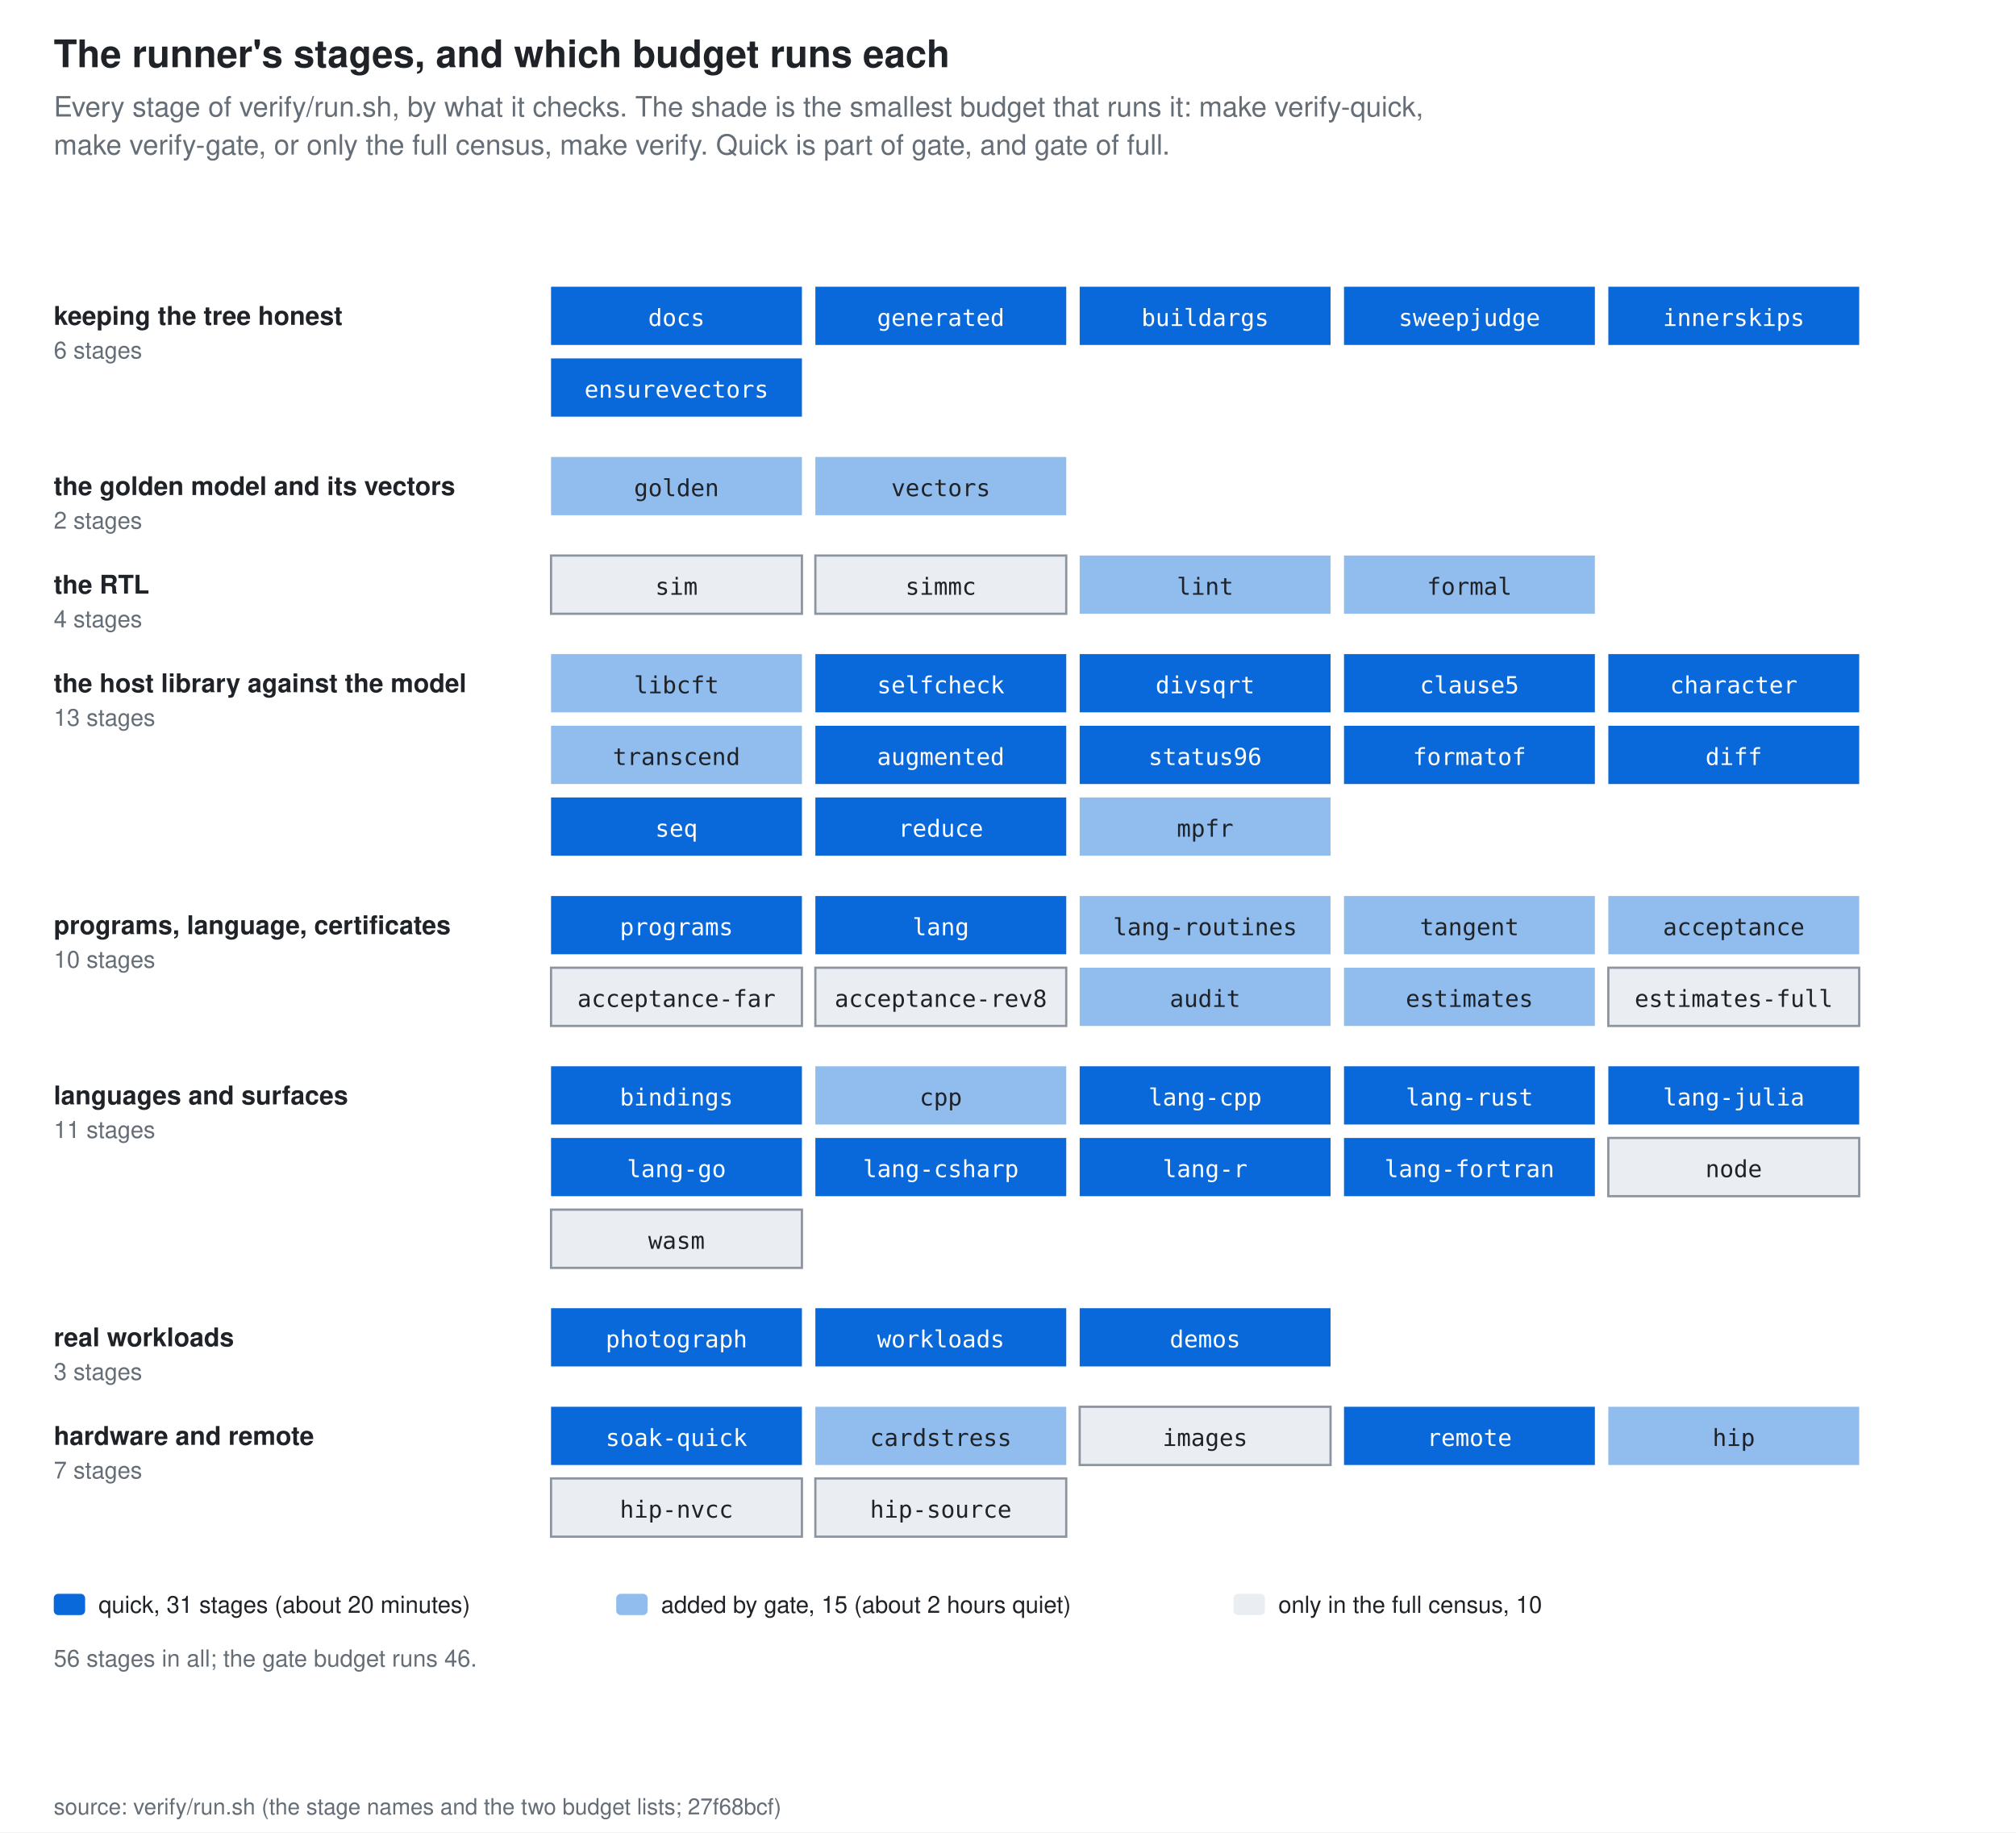
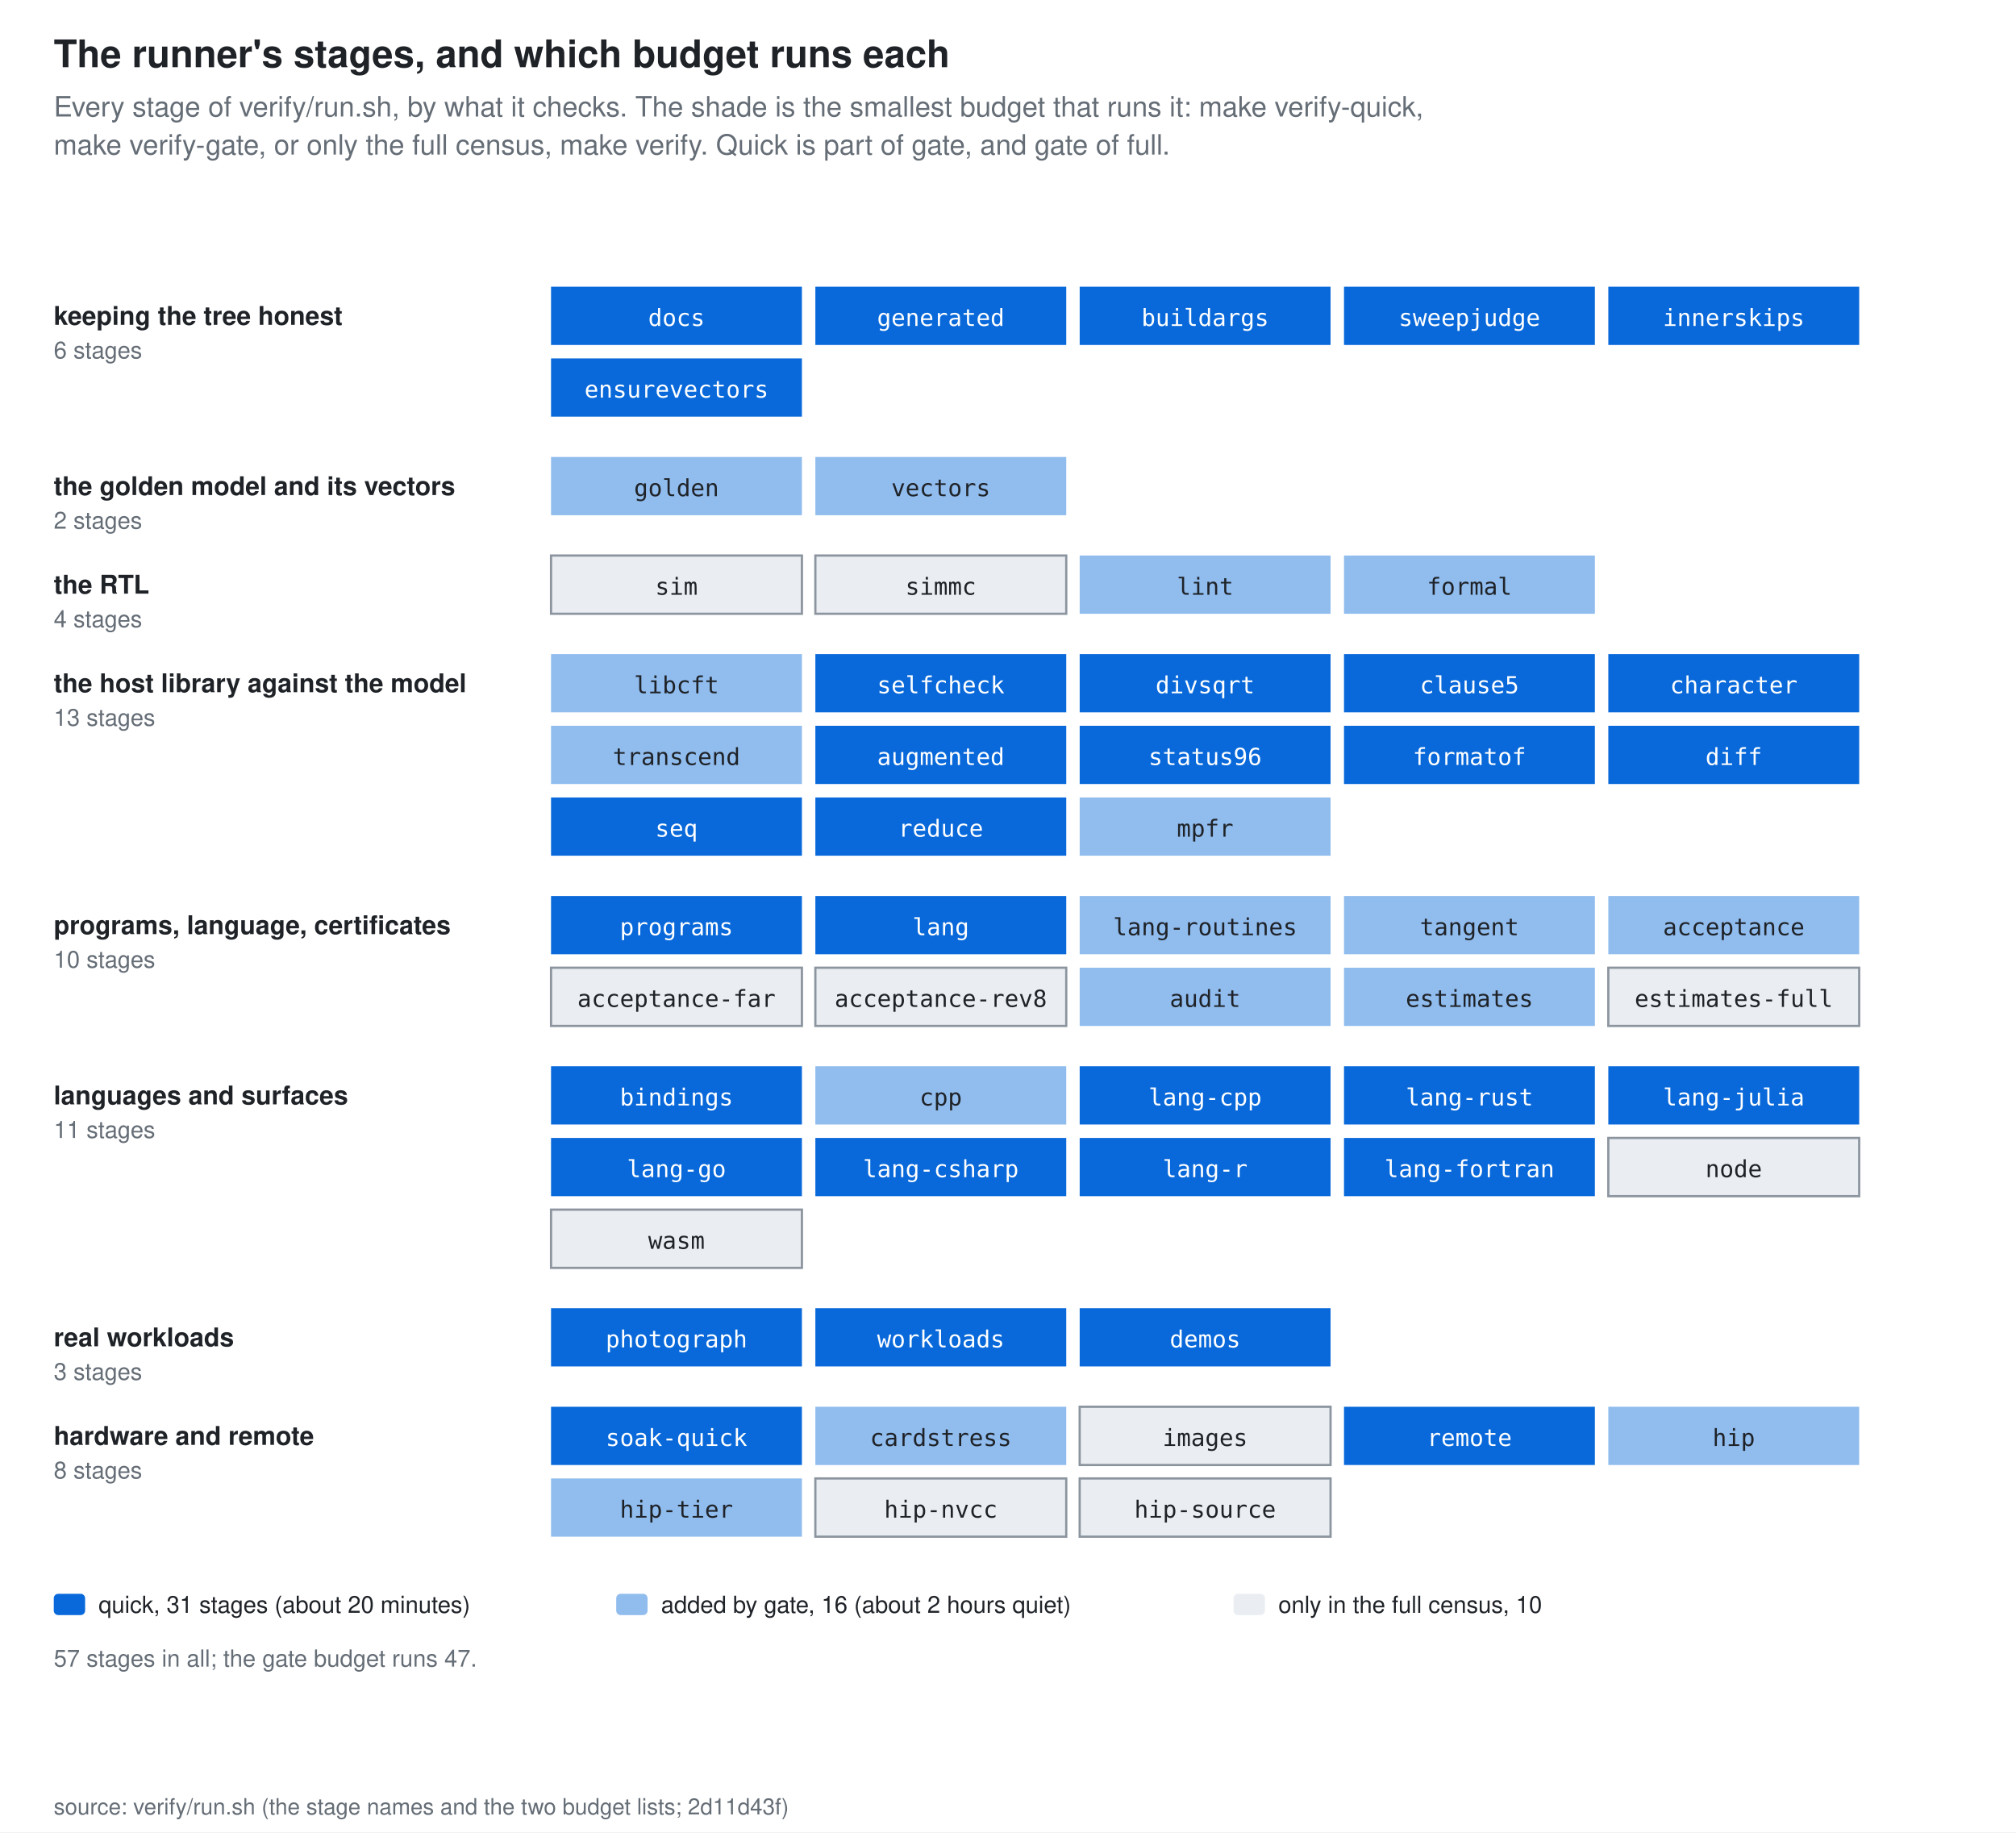
- <svg xmlns="http://www.w3.org/2000/svg" width="900" height="818" viewBox="0 0 900 818" role="img" aria-label="The 56 stages of the verification runner in eight groups, each shaded by the smallest budget that runs it: 31 in quick, 15 more in gate, 10 only in the full census.">
+ <svg xmlns="http://www.w3.org/2000/svg" width="900" height="818" viewBox="0 0 900 818" role="img" aria-label="The 57 stages of the verification runner in eight groups, each shaded by the smallest budget that runs it: 31 in quick, 16 more in gate, 10 only in the full census.">
  <rect width="900" height="818" fill="#ffffff" />
  <text x="24.0" y="30.0" font-family="-apple-system,BlinkMacSystemFont,'Segoe UI',Helvetica,Arial,sans-serif" font-size="17" fill="#1f2328" font-weight="600">The runner's stages, and which budget runs each</text>
  <text x="24.0" y="52.0" font-family="-apple-system,BlinkMacSystemFont,'Segoe UI',Helvetica,Arial,sans-serif" font-size="12.5" fill="#656d76">Every stage of verify/run.sh, by what it checks. The shade is the smallest budget that runs it: make verify-quick,</text>
  <text x="24.0" y="69.0" font-family="-apple-system,BlinkMacSystemFont,'Segoe UI',Helvetica,Arial,sans-serif" font-size="12.5" fill="#656d76">make verify-gate, or only the full census, make verify. Quick is part of gate, and gate of full.</text>
  <text x="24.0" y="145.0" font-family="-apple-system,BlinkMacSystemFont,'Segoe UI',Helvetica,Arial,sans-serif" font-size="11.5" fill="#1f2328" font-weight="600">keeping the tree honest</text>
  <text x="24.0" y="160.0" font-family="-apple-system,BlinkMacSystemFont,'Segoe UI',Helvetica,Arial,sans-serif" font-size="10.5" fill="#656d76">6 stages</text>
  <rect x="246.0" y="128.0" width="112.0" height="26.0" fill="#0969da" />
  <text x="302.0" y="145.5" font-family="ui-monospace,SFMono-Regular,'SF Mono',Menlo,Consolas,monospace" font-size="10.5" fill="#ffffff" text-anchor="middle">docs</text>
  <rect x="364.0" y="128.0" width="112.0" height="26.0" fill="#0969da" />
  <text x="420.0" y="145.5" font-family="ui-monospace,SFMono-Regular,'SF Mono',Menlo,Consolas,monospace" font-size="10.5" fill="#ffffff" text-anchor="middle">generated</text>
  <rect x="482.0" y="128.0" width="112.0" height="26.0" fill="#0969da" />
  <text x="538.0" y="145.5" font-family="ui-monospace,SFMono-Regular,'SF Mono',Menlo,Consolas,monospace" font-size="10.5" fill="#ffffff" text-anchor="middle">buildargs</text>
  <rect x="600.0" y="128.0" width="112.0" height="26.0" fill="#0969da" />
  <text x="656.0" y="145.5" font-family="ui-monospace,SFMono-Regular,'SF Mono',Menlo,Consolas,monospace" font-size="10.5" fill="#ffffff" text-anchor="middle">sweepjudge</text>
  <rect x="718.0" y="128.0" width="112.0" height="26.0" fill="#0969da" />
  <text x="774.0" y="145.5" font-family="ui-monospace,SFMono-Regular,'SF Mono',Menlo,Consolas,monospace" font-size="10.5" fill="#ffffff" text-anchor="middle">innerskips</text>
  <rect x="246.0" y="160.0" width="112.0" height="26.0" fill="#0969da" />
  <text x="302.0" y="177.5" font-family="ui-monospace,SFMono-Regular,'SF Mono',Menlo,Consolas,monospace" font-size="10.5" fill="#ffffff" text-anchor="middle">ensurevectors</text>
  <text x="24.0" y="221.0" font-family="-apple-system,BlinkMacSystemFont,'Segoe UI',Helvetica,Arial,sans-serif" font-size="11.5" fill="#1f2328" font-weight="600">the golden model and its vectors</text>
  <text x="24.0" y="236.0" font-family="-apple-system,BlinkMacSystemFont,'Segoe UI',Helvetica,Arial,sans-serif" font-size="10.5" fill="#656d76">2 stages</text>
  <rect x="246.0" y="204.0" width="112.0" height="26.0" fill="#90bcee" />
  <text x="302.0" y="221.5" font-family="ui-monospace,SFMono-Regular,'SF Mono',Menlo,Consolas,monospace" font-size="10.5" fill="#1f2328" text-anchor="middle">golden</text>
  <rect x="364.0" y="204.0" width="112.0" height="26.0" fill="#90bcee" />
  <text x="420.0" y="221.5" font-family="ui-monospace,SFMono-Regular,'SF Mono',Menlo,Consolas,monospace" font-size="10.5" fill="#1f2328" text-anchor="middle">vectors</text>
  <text x="24.0" y="265.0" font-family="-apple-system,BlinkMacSystemFont,'Segoe UI',Helvetica,Arial,sans-serif" font-size="11.5" fill="#1f2328" font-weight="600">the RTL</text>
  <text x="24.0" y="280.0" font-family="-apple-system,BlinkMacSystemFont,'Segoe UI',Helvetica,Arial,sans-serif" font-size="10.5" fill="#656d76">4 stages</text>
  <rect x="246.0" y="248.0" width="112.0" height="26.0" fill="#eaeef2" stroke="#8c959f" stroke-width="1" />
  <text x="302.0" y="265.5" font-family="ui-monospace,SFMono-Regular,'SF Mono',Menlo,Consolas,monospace" font-size="10.5" fill="#1f2328" text-anchor="middle">sim</text>
  <rect x="364.0" y="248.0" width="112.0" height="26.0" fill="#eaeef2" stroke="#8c959f" stroke-width="1" />
  <text x="420.0" y="265.5" font-family="ui-monospace,SFMono-Regular,'SF Mono',Menlo,Consolas,monospace" font-size="10.5" fill="#1f2328" text-anchor="middle">simmc</text>
  <rect x="482.0" y="248.0" width="112.0" height="26.0" fill="#90bcee" />
  <text x="538.0" y="265.5" font-family="ui-monospace,SFMono-Regular,'SF Mono',Menlo,Consolas,monospace" font-size="10.5" fill="#1f2328" text-anchor="middle">lint</text>
  <rect x="600.0" y="248.0" width="112.0" height="26.0" fill="#90bcee" />
  <text x="656.0" y="265.5" font-family="ui-monospace,SFMono-Regular,'SF Mono',Menlo,Consolas,monospace" font-size="10.5" fill="#1f2328" text-anchor="middle">formal</text>
  <text x="24.0" y="309.0" font-family="-apple-system,BlinkMacSystemFont,'Segoe UI',Helvetica,Arial,sans-serif" font-size="11.5" fill="#1f2328" font-weight="600">the host library against the model</text>
  <text x="24.0" y="324.0" font-family="-apple-system,BlinkMacSystemFont,'Segoe UI',Helvetica,Arial,sans-serif" font-size="10.5" fill="#656d76">13 stages</text>
  <rect x="246.0" y="292.0" width="112.0" height="26.0" fill="#90bcee" />
  <text x="302.0" y="309.5" font-family="ui-monospace,SFMono-Regular,'SF Mono',Menlo,Consolas,monospace" font-size="10.5" fill="#1f2328" text-anchor="middle">libcft</text>
  <rect x="364.0" y="292.0" width="112.0" height="26.0" fill="#0969da" />
  <text x="420.0" y="309.5" font-family="ui-monospace,SFMono-Regular,'SF Mono',Menlo,Consolas,monospace" font-size="10.5" fill="#ffffff" text-anchor="middle">selfcheck</text>
  <rect x="482.0" y="292.0" width="112.0" height="26.0" fill="#0969da" />
  <text x="538.0" y="309.5" font-family="ui-monospace,SFMono-Regular,'SF Mono',Menlo,Consolas,monospace" font-size="10.5" fill="#ffffff" text-anchor="middle">divsqrt</text>
  <rect x="600.0" y="292.0" width="112.0" height="26.0" fill="#0969da" />
  <text x="656.0" y="309.5" font-family="ui-monospace,SFMono-Regular,'SF Mono',Menlo,Consolas,monospace" font-size="10.5" fill="#ffffff" text-anchor="middle">clause5</text>
  <rect x="718.0" y="292.0" width="112.0" height="26.0" fill="#0969da" />
  <text x="774.0" y="309.5" font-family="ui-monospace,SFMono-Regular,'SF Mono',Menlo,Consolas,monospace" font-size="10.5" fill="#ffffff" text-anchor="middle">character</text>
  <rect x="246.0" y="324.0" width="112.0" height="26.0" fill="#90bcee" />
  <text x="302.0" y="341.5" font-family="ui-monospace,SFMono-Regular,'SF Mono',Menlo,Consolas,monospace" font-size="10.5" fill="#1f2328" text-anchor="middle">transcend</text>
  <rect x="364.0" y="324.0" width="112.0" height="26.0" fill="#0969da" />
  <text x="420.0" y="341.5" font-family="ui-monospace,SFMono-Regular,'SF Mono',Menlo,Consolas,monospace" font-size="10.5" fill="#ffffff" text-anchor="middle">augmented</text>
  <rect x="482.0" y="324.0" width="112.0" height="26.0" fill="#0969da" />
  <text x="538.0" y="341.5" font-family="ui-monospace,SFMono-Regular,'SF Mono',Menlo,Consolas,monospace" font-size="10.5" fill="#ffffff" text-anchor="middle">status96</text>
  <rect x="600.0" y="324.0" width="112.0" height="26.0" fill="#0969da" />
  <text x="656.0" y="341.5" font-family="ui-monospace,SFMono-Regular,'SF Mono',Menlo,Consolas,monospace" font-size="10.5" fill="#ffffff" text-anchor="middle">formatof</text>
  <rect x="718.0" y="324.0" width="112.0" height="26.0" fill="#0969da" />
  <text x="774.0" y="341.5" font-family="ui-monospace,SFMono-Regular,'SF Mono',Menlo,Consolas,monospace" font-size="10.5" fill="#ffffff" text-anchor="middle">diff</text>
  <rect x="246.0" y="356.0" width="112.0" height="26.0" fill="#0969da" />
  <text x="302.0" y="373.5" font-family="ui-monospace,SFMono-Regular,'SF Mono',Menlo,Consolas,monospace" font-size="10.5" fill="#ffffff" text-anchor="middle">seq</text>
  <rect x="364.0" y="356.0" width="112.0" height="26.0" fill="#0969da" />
  <text x="420.0" y="373.5" font-family="ui-monospace,SFMono-Regular,'SF Mono',Menlo,Consolas,monospace" font-size="10.5" fill="#ffffff" text-anchor="middle">reduce</text>
  <rect x="482.0" y="356.0" width="112.0" height="26.0" fill="#90bcee" />
  <text x="538.0" y="373.5" font-family="ui-monospace,SFMono-Regular,'SF Mono',Menlo,Consolas,monospace" font-size="10.5" fill="#1f2328" text-anchor="middle">mpfr</text>
  <text x="24.0" y="417.0" font-family="-apple-system,BlinkMacSystemFont,'Segoe UI',Helvetica,Arial,sans-serif" font-size="11.5" fill="#1f2328" font-weight="600">programs, language, certificates</text>
  <text x="24.0" y="432.0" font-family="-apple-system,BlinkMacSystemFont,'Segoe UI',Helvetica,Arial,sans-serif" font-size="10.5" fill="#656d76">10 stages</text>
  <rect x="246.0" y="400.0" width="112.0" height="26.0" fill="#0969da" />
  <text x="302.0" y="417.5" font-family="ui-monospace,SFMono-Regular,'SF Mono',Menlo,Consolas,monospace" font-size="10.5" fill="#ffffff" text-anchor="middle">programs</text>
  <rect x="364.0" y="400.0" width="112.0" height="26.0" fill="#0969da" />
  <text x="420.0" y="417.5" font-family="ui-monospace,SFMono-Regular,'SF Mono',Menlo,Consolas,monospace" font-size="10.5" fill="#ffffff" text-anchor="middle">lang</text>
  <rect x="482.0" y="400.0" width="112.0" height="26.0" fill="#90bcee" />
  <text x="538.0" y="417.5" font-family="ui-monospace,SFMono-Regular,'SF Mono',Menlo,Consolas,monospace" font-size="10.5" fill="#1f2328" text-anchor="middle">lang-routines</text>
  <rect x="600.0" y="400.0" width="112.0" height="26.0" fill="#90bcee" />
  <text x="656.0" y="417.5" font-family="ui-monospace,SFMono-Regular,'SF Mono',Menlo,Consolas,monospace" font-size="10.5" fill="#1f2328" text-anchor="middle">tangent</text>
  <rect x="718.0" y="400.0" width="112.0" height="26.0" fill="#90bcee" />
  <text x="774.0" y="417.5" font-family="ui-monospace,SFMono-Regular,'SF Mono',Menlo,Consolas,monospace" font-size="10.5" fill="#1f2328" text-anchor="middle">acceptance</text>
  <rect x="246.0" y="432.0" width="112.0" height="26.0" fill="#eaeef2" stroke="#8c959f" stroke-width="1" />
  <text x="302.0" y="449.5" font-family="ui-monospace,SFMono-Regular,'SF Mono',Menlo,Consolas,monospace" font-size="10.5" fill="#1f2328" text-anchor="middle">acceptance-far</text>
  <rect x="364.0" y="432.0" width="112.0" height="26.0" fill="#eaeef2" stroke="#8c959f" stroke-width="1" />
  <text x="420.0" y="449.5" font-family="ui-monospace,SFMono-Regular,'SF Mono',Menlo,Consolas,monospace" font-size="10.5" fill="#1f2328" text-anchor="middle">acceptance-rev8</text>
  <rect x="482.0" y="432.0" width="112.0" height="26.0" fill="#90bcee" />
  <text x="538.0" y="449.5" font-family="ui-monospace,SFMono-Regular,'SF Mono',Menlo,Consolas,monospace" font-size="10.5" fill="#1f2328" text-anchor="middle">audit</text>
  <rect x="600.0" y="432.0" width="112.0" height="26.0" fill="#90bcee" />
  <text x="656.0" y="449.5" font-family="ui-monospace,SFMono-Regular,'SF Mono',Menlo,Consolas,monospace" font-size="10.5" fill="#1f2328" text-anchor="middle">estimates</text>
  <rect x="718.0" y="432.0" width="112.0" height="26.0" fill="#eaeef2" stroke="#8c959f" stroke-width="1" />
  <text x="774.0" y="449.5" font-family="ui-monospace,SFMono-Regular,'SF Mono',Menlo,Consolas,monospace" font-size="10.5" fill="#1f2328" text-anchor="middle">estimates-full</text>
  <text x="24.0" y="493.0" font-family="-apple-system,BlinkMacSystemFont,'Segoe UI',Helvetica,Arial,sans-serif" font-size="11.5" fill="#1f2328" font-weight="600">languages and surfaces</text>
  <text x="24.0" y="508.0" font-family="-apple-system,BlinkMacSystemFont,'Segoe UI',Helvetica,Arial,sans-serif" font-size="10.5" fill="#656d76">11 stages</text>
  <rect x="246.0" y="476.0" width="112.0" height="26.0" fill="#0969da" />
  <text x="302.0" y="493.5" font-family="ui-monospace,SFMono-Regular,'SF Mono',Menlo,Consolas,monospace" font-size="10.5" fill="#ffffff" text-anchor="middle">bindings</text>
  <rect x="364.0" y="476.0" width="112.0" height="26.0" fill="#90bcee" />
  <text x="420.0" y="493.5" font-family="ui-monospace,SFMono-Regular,'SF Mono',Menlo,Consolas,monospace" font-size="10.5" fill="#1f2328" text-anchor="middle">cpp</text>
  <rect x="482.0" y="476.0" width="112.0" height="26.0" fill="#0969da" />
  <text x="538.0" y="493.5" font-family="ui-monospace,SFMono-Regular,'SF Mono',Menlo,Consolas,monospace" font-size="10.5" fill="#ffffff" text-anchor="middle">lang-cpp</text>
  <rect x="600.0" y="476.0" width="112.0" height="26.0" fill="#0969da" />
  <text x="656.0" y="493.5" font-family="ui-monospace,SFMono-Regular,'SF Mono',Menlo,Consolas,monospace" font-size="10.5" fill="#ffffff" text-anchor="middle">lang-rust</text>
  <rect x="718.0" y="476.0" width="112.0" height="26.0" fill="#0969da" />
  <text x="774.0" y="493.5" font-family="ui-monospace,SFMono-Regular,'SF Mono',Menlo,Consolas,monospace" font-size="10.5" fill="#ffffff" text-anchor="middle">lang-julia</text>
  <rect x="246.0" y="508.0" width="112.0" height="26.0" fill="#0969da" />
  <text x="302.0" y="525.5" font-family="ui-monospace,SFMono-Regular,'SF Mono',Menlo,Consolas,monospace" font-size="10.5" fill="#ffffff" text-anchor="middle">lang-go</text>
  <rect x="364.0" y="508.0" width="112.0" height="26.0" fill="#0969da" />
  <text x="420.0" y="525.5" font-family="ui-monospace,SFMono-Regular,'SF Mono',Menlo,Consolas,monospace" font-size="10.5" fill="#ffffff" text-anchor="middle">lang-csharp</text>
  <rect x="482.0" y="508.0" width="112.0" height="26.0" fill="#0969da" />
  <text x="538.0" y="525.5" font-family="ui-monospace,SFMono-Regular,'SF Mono',Menlo,Consolas,monospace" font-size="10.5" fill="#ffffff" text-anchor="middle">lang-r</text>
  <rect x="600.0" y="508.0" width="112.0" height="26.0" fill="#0969da" />
  <text x="656.0" y="525.5" font-family="ui-monospace,SFMono-Regular,'SF Mono',Menlo,Consolas,monospace" font-size="10.5" fill="#ffffff" text-anchor="middle">lang-fortran</text>
  <rect x="718.0" y="508.0" width="112.0" height="26.0" fill="#eaeef2" stroke="#8c959f" stroke-width="1" />
  <text x="774.0" y="525.5" font-family="ui-monospace,SFMono-Regular,'SF Mono',Menlo,Consolas,monospace" font-size="10.5" fill="#1f2328" text-anchor="middle">node</text>
  <rect x="246.0" y="540.0" width="112.0" height="26.0" fill="#eaeef2" stroke="#8c959f" stroke-width="1" />
  <text x="302.0" y="557.5" font-family="ui-monospace,SFMono-Regular,'SF Mono',Menlo,Consolas,monospace" font-size="10.5" fill="#1f2328" text-anchor="middle">wasm</text>
  <text x="24.0" y="601.0" font-family="-apple-system,BlinkMacSystemFont,'Segoe UI',Helvetica,Arial,sans-serif" font-size="11.5" fill="#1f2328" font-weight="600">real workloads</text>
  <text x="24.0" y="616.0" font-family="-apple-system,BlinkMacSystemFont,'Segoe UI',Helvetica,Arial,sans-serif" font-size="10.5" fill="#656d76">3 stages</text>
  <rect x="246.0" y="584.0" width="112.0" height="26.0" fill="#0969da" />
  <text x="302.0" y="601.5" font-family="ui-monospace,SFMono-Regular,'SF Mono',Menlo,Consolas,monospace" font-size="10.5" fill="#ffffff" text-anchor="middle">photograph</text>
  <rect x="364.0" y="584.0" width="112.0" height="26.0" fill="#0969da" />
  <text x="420.0" y="601.5" font-family="ui-monospace,SFMono-Regular,'SF Mono',Menlo,Consolas,monospace" font-size="10.5" fill="#ffffff" text-anchor="middle">workloads</text>
  <rect x="482.0" y="584.0" width="112.0" height="26.0" fill="#0969da" />
  <text x="538.0" y="601.5" font-family="ui-monospace,SFMono-Regular,'SF Mono',Menlo,Consolas,monospace" font-size="10.5" fill="#ffffff" text-anchor="middle">demos</text>
  <text x="24.0" y="645.0" font-family="-apple-system,BlinkMacSystemFont,'Segoe UI',Helvetica,Arial,sans-serif" font-size="11.5" fill="#1f2328" font-weight="600">hardware and remote</text>
-   <text x="24.0" y="660.0" font-family="-apple-system,BlinkMacSystemFont,'Segoe UI',Helvetica,Arial,sans-serif" font-size="10.5" fill="#656d76">7 stages</text>
+   <text x="24.0" y="660.0" font-family="-apple-system,BlinkMacSystemFont,'Segoe UI',Helvetica,Arial,sans-serif" font-size="10.5" fill="#656d76">8 stages</text>
  <rect x="246.0" y="628.0" width="112.0" height="26.0" fill="#0969da" />
  <text x="302.0" y="645.5" font-family="ui-monospace,SFMono-Regular,'SF Mono',Menlo,Consolas,monospace" font-size="10.5" fill="#ffffff" text-anchor="middle">soak-quick</text>
  <rect x="364.0" y="628.0" width="112.0" height="26.0" fill="#90bcee" />
  <text x="420.0" y="645.5" font-family="ui-monospace,SFMono-Regular,'SF Mono',Menlo,Consolas,monospace" font-size="10.5" fill="#1f2328" text-anchor="middle">cardstress</text>
  <rect x="482.0" y="628.0" width="112.0" height="26.0" fill="#eaeef2" stroke="#8c959f" stroke-width="1" />
  <text x="538.0" y="645.5" font-family="ui-monospace,SFMono-Regular,'SF Mono',Menlo,Consolas,monospace" font-size="10.5" fill="#1f2328" text-anchor="middle">images</text>
  <rect x="600.0" y="628.0" width="112.0" height="26.0" fill="#0969da" />
  <text x="656.0" y="645.5" font-family="ui-monospace,SFMono-Regular,'SF Mono',Menlo,Consolas,monospace" font-size="10.5" fill="#ffffff" text-anchor="middle">remote</text>
  <rect x="718.0" y="628.0" width="112.0" height="26.0" fill="#90bcee" />
  <text x="774.0" y="645.5" font-family="ui-monospace,SFMono-Regular,'SF Mono',Menlo,Consolas,monospace" font-size="10.5" fill="#1f2328" text-anchor="middle">hip</text>
-   <rect x="246.0" y="660.0" width="112.0" height="26.0" fill="#eaeef2" stroke="#8c959f" stroke-width="1" />
-   <text x="302.0" y="677.5" font-family="ui-monospace,SFMono-Regular,'SF Mono',Menlo,Consolas,monospace" font-size="10.5" fill="#1f2328" text-anchor="middle">hip-nvcc</text>
+   <rect x="246.0" y="660.0" width="112.0" height="26.0" fill="#90bcee" />
+   <text x="302.0" y="677.5" font-family="ui-monospace,SFMono-Regular,'SF Mono',Menlo,Consolas,monospace" font-size="10.5" fill="#1f2328" text-anchor="middle">hip-tier</text>
  <rect x="364.0" y="660.0" width="112.0" height="26.0" fill="#eaeef2" stroke="#8c959f" stroke-width="1" />
-   <text x="420.0" y="677.5" font-family="ui-monospace,SFMono-Regular,'SF Mono',Menlo,Consolas,monospace" font-size="10.5" fill="#1f2328" text-anchor="middle">hip-source</text>
+   <text x="420.0" y="677.5" font-family="ui-monospace,SFMono-Regular,'SF Mono',Menlo,Consolas,monospace" font-size="10.5" fill="#1f2328" text-anchor="middle">hip-nvcc</text>
+   <rect x="482.0" y="660.0" width="112.0" height="26.0" fill="#eaeef2" stroke="#8c959f" stroke-width="1" />
+   <text x="538.0" y="677.5" font-family="ui-monospace,SFMono-Regular,'SF Mono',Menlo,Consolas,monospace" font-size="10.5" fill="#1f2328" text-anchor="middle">hip-source</text>
  <rect x="24.0" y="711.5" width="14.0" height="9.5" fill="#0969da" rx="2" />
  <text x="44.0" y="720.0" font-family="-apple-system,BlinkMacSystemFont,'Segoe UI',Helvetica,Arial,sans-serif" font-size="10.5" fill="#1f2328">quick, 31 stages (about 20 minutes)</text>
  <rect x="275.1" y="711.5" width="14.0" height="9.5" fill="#90bcee" rx="2" />
-   <text x="295.1" y="720.0" font-family="-apple-system,BlinkMacSystemFont,'Segoe UI',Helvetica,Arial,sans-serif" font-size="10.5" fill="#1f2328">added by gate, 15 (about 2 hours quiet)</text>
+   <text x="295.1" y="720.0" font-family="-apple-system,BlinkMacSystemFont,'Segoe UI',Helvetica,Arial,sans-serif" font-size="10.5" fill="#1f2328">added by gate, 16 (about 2 hours quiet)</text>
  <rect x="550.7" y="711.5" width="14.0" height="9.5" fill="#eaeef2" rx="2" />
  <text x="570.7" y="720.0" font-family="-apple-system,BlinkMacSystemFont,'Segoe UI',Helvetica,Arial,sans-serif" font-size="10.5" fill="#1f2328">only in the full census, 10</text>
-   <text x="24.0" y="744.0" font-family="-apple-system,BlinkMacSystemFont,'Segoe UI',Helvetica,Arial,sans-serif" font-size="10.5" fill="#656d76">56 stages in all; the gate budget runs 46.</text>
-   <text x="24.0" y="810.0" font-family="-apple-system,BlinkMacSystemFont,'Segoe UI',Helvetica,Arial,sans-serif" font-size="10" fill="#656d76">source: verify/run.sh (the stage names and the two budget lists; 27f68bcf)</text>
+   <text x="24.0" y="744.0" font-family="-apple-system,BlinkMacSystemFont,'Segoe UI',Helvetica,Arial,sans-serif" font-size="10.5" fill="#656d76">57 stages in all; the gate budget runs 47.</text>
+   <text x="24.0" y="810.0" font-family="-apple-system,BlinkMacSystemFont,'Segoe UI',Helvetica,Arial,sans-serif" font-size="10" fill="#656d76">source: verify/run.sh (the stage names and the two budget lists; 2d11d43f)</text>
</svg>
